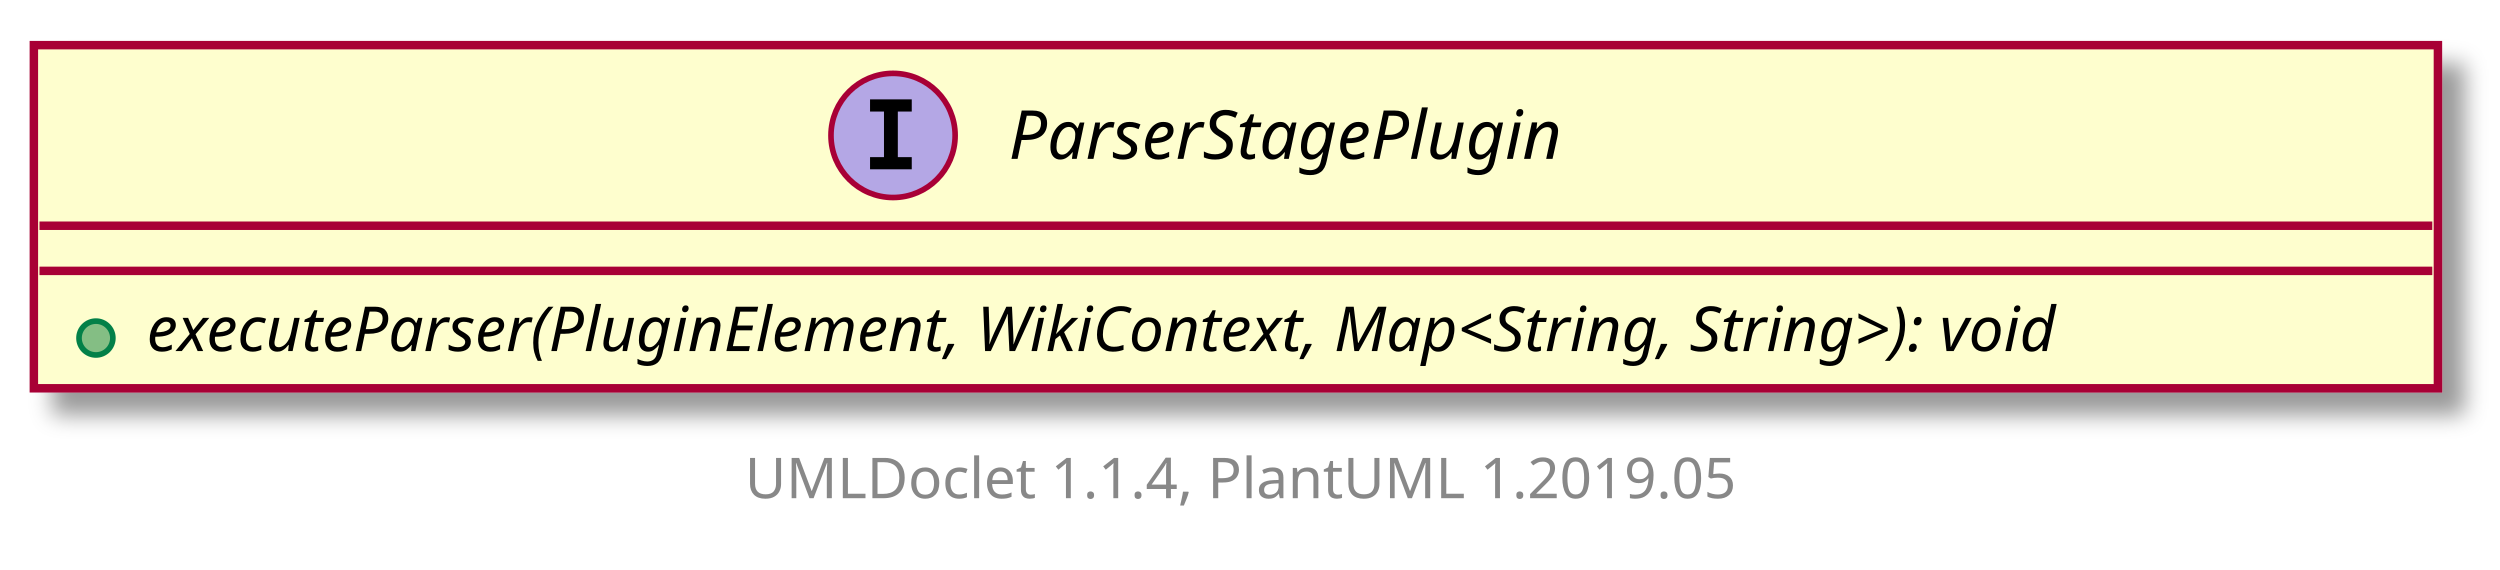
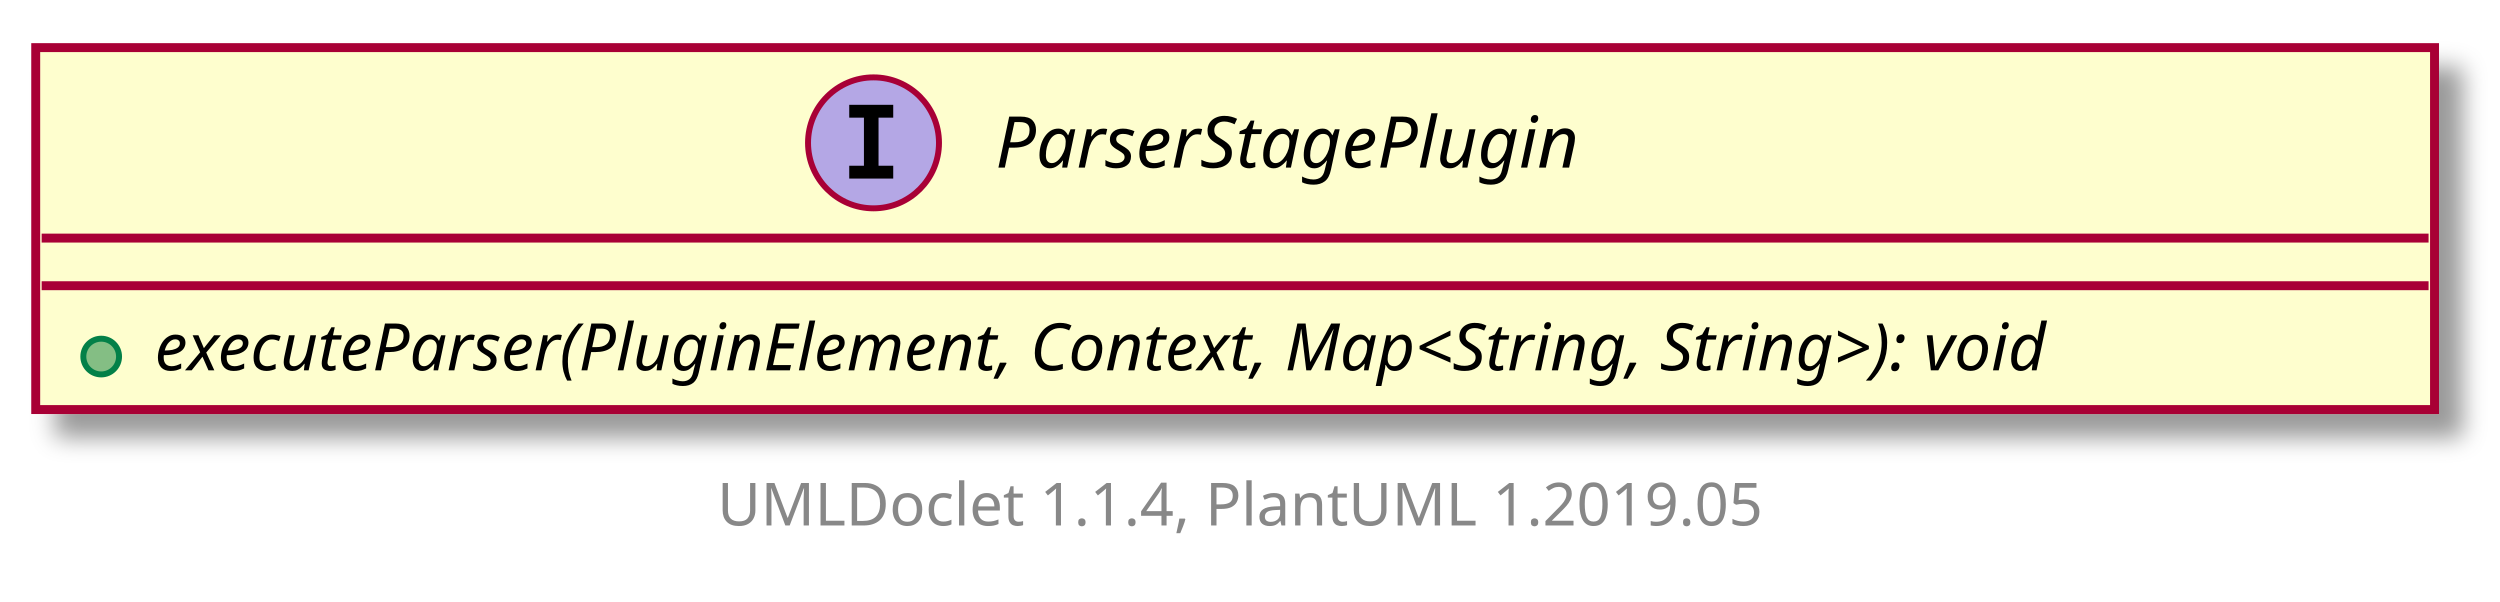
- <svg xmlns="http://www.w3.org/2000/svg" xmlns:xlink="http://www.w3.org/1999/xlink" contentScriptType="application/ecmascript" contentStyleType="text/css" height="101px" preserveAspectRatio="none" style="width:443px;height:101px;" version="1.1" viewBox="0 0 443 101" width="443px" zoomAndPan="magnify">
+ <svg xmlns="http://www.w3.org/2000/svg" xmlns:xlink="http://www.w3.org/1999/xlink" contentScriptType="application/ecmascript" contentStyleType="text/css" height="101px" preserveAspectRatio="none" style="width:420px;height:101px;" version="1.1" viewBox="0 0 420 101" width="420px" zoomAndPan="magnify">
  <defs>
-     <filter height="300%" id="fdboqk9xiibdt" width="300%" x="-1" y="-1">
+     <filter height="300%" id="fusd7hmcybfm9" width="300%" x="-1" y="-1">
      <feGaussianBlur result="blurOut" stdDeviation="2.0" />
      <feColorMatrix in="blurOut" result="blurOut2" type="matrix" values="0 0 0 0 0 0 0 0 0 0 0 0 0 0 0 0 0 0 .4 0" />
      <feOffset dx="4.0" dy="4.0" in="blurOut2" result="blurOut3" />
      <feBlend in="SourceGraphic" in2="blurOut3" mode="normal" />
    </filter>
  </defs>
  <g>
    <a href="ParserStagePlugin.html" target="_top" xlink:actuate="onRequest" xlink:show="new" xlink:title="ParserStagePlugin.html" xlink:type="simple">
-       <rect fill="#FEFECE" filter="url(#fdboqk9xiibdt)" height="60.805" id="ParserStagePlugin" style="stroke: #A80036; stroke-width: 1.5;" width="426" x="6" y="8" />
-       <ellipse cx="158.25" cy="24" fill="#B4A7E5" rx="11" ry="11" style="stroke: #A80036; stroke-width: 1.0;" />
-       <path d="M154.172,19.766 L154.172,17.609 L161.562,17.609 L161.562,19.766 L159.094,19.766 L159.094,27.844 L161.562,27.844 L161.562,30 L154.172,30 L154.172,27.844 L156.641,27.844 L156.641,19.766 L154.172,19.766 Z " />
-       <text fill="#000000" font-family="sans-serif" font-size="12" font-style="italic" lengthAdjust="spacingAndGlyphs" textLength="113" x="178.75" y="28.154">ParserStagePlugin</text>
-       <line style="stroke: #A80036; stroke-width: 1.5;" x1="7" x2="431" y1="40" y2="40" />
-       <line style="stroke: #A80036; stroke-width: 1.5;" x1="7" x2="431" y1="48" y2="48" />
+       <rect fill="#FEFECE" filter="url(#fusd7hmcybfm9)" height="60.805" id="ParserStagePlugin" style="stroke: #A80036; stroke-width: 1.5;" width="403" x="6" y="8" />
+       <ellipse cx="146.75" cy="24" fill="#B4A7E5" rx="11" ry="11" style="stroke: #A80036; stroke-width: 1.0;" />
+       <path d="M142.672,19.766 L142.672,17.609 L150.062,17.609 L150.062,19.766 L147.594,19.766 L147.594,27.844 L150.062,27.844 L150.062,30 L142.672,30 L142.672,27.844 L145.141,27.844 L145.141,19.766 L142.672,19.766 Z " />
+       <text fill="#000000" font-family="sans-serif" font-size="12" font-style="italic" lengthAdjust="spacingAndGlyphs" textLength="113" x="167.25" y="28.154">ParserStagePlugin</text>
+       <line style="stroke: #A80036; stroke-width: 1.5;" x1="7" x2="408" y1="40" y2="40" />
+       <line style="stroke: #A80036; stroke-width: 1.5;" x1="7" x2="408" y1="48" y2="48" />
      <ellipse cx="17" cy="59.902" fill="#84BE84" rx="3" ry="3" style="stroke: #038048; stroke-width: 1.0;" />
-       <text fill="#000000" font-family="sans-serif" font-size="11" font-style="italic" lengthAdjust="spacingAndGlyphs" textLength="400" x="26" y="62.21">executeParser(PluginElement, WikiContext, Map&lt;String, String&gt;): void</text>
+       <text fill="#000000" font-family="sans-serif" font-size="11" font-style="italic" lengthAdjust="spacingAndGlyphs" textLength="377" x="26" y="62.21">executeParser(PluginElement, Context, Map&lt;String, String&gt;): void</text>
    </a>
-     <text fill="#888888" font-family="sans-serif" font-size="10" lengthAdjust="spacingAndGlyphs" textLength="186" x="132" y="88.282">UMLDoclet 1.1.4, PlantUML 1.2019.05</text>
+     <text fill="#888888" font-family="sans-serif" font-size="10" lengthAdjust="spacingAndGlyphs" textLength="186" x="120.5" y="88.282">UMLDoclet 1.1.4, PlantUML 1.2019.05</text>
  </g>
</svg>
